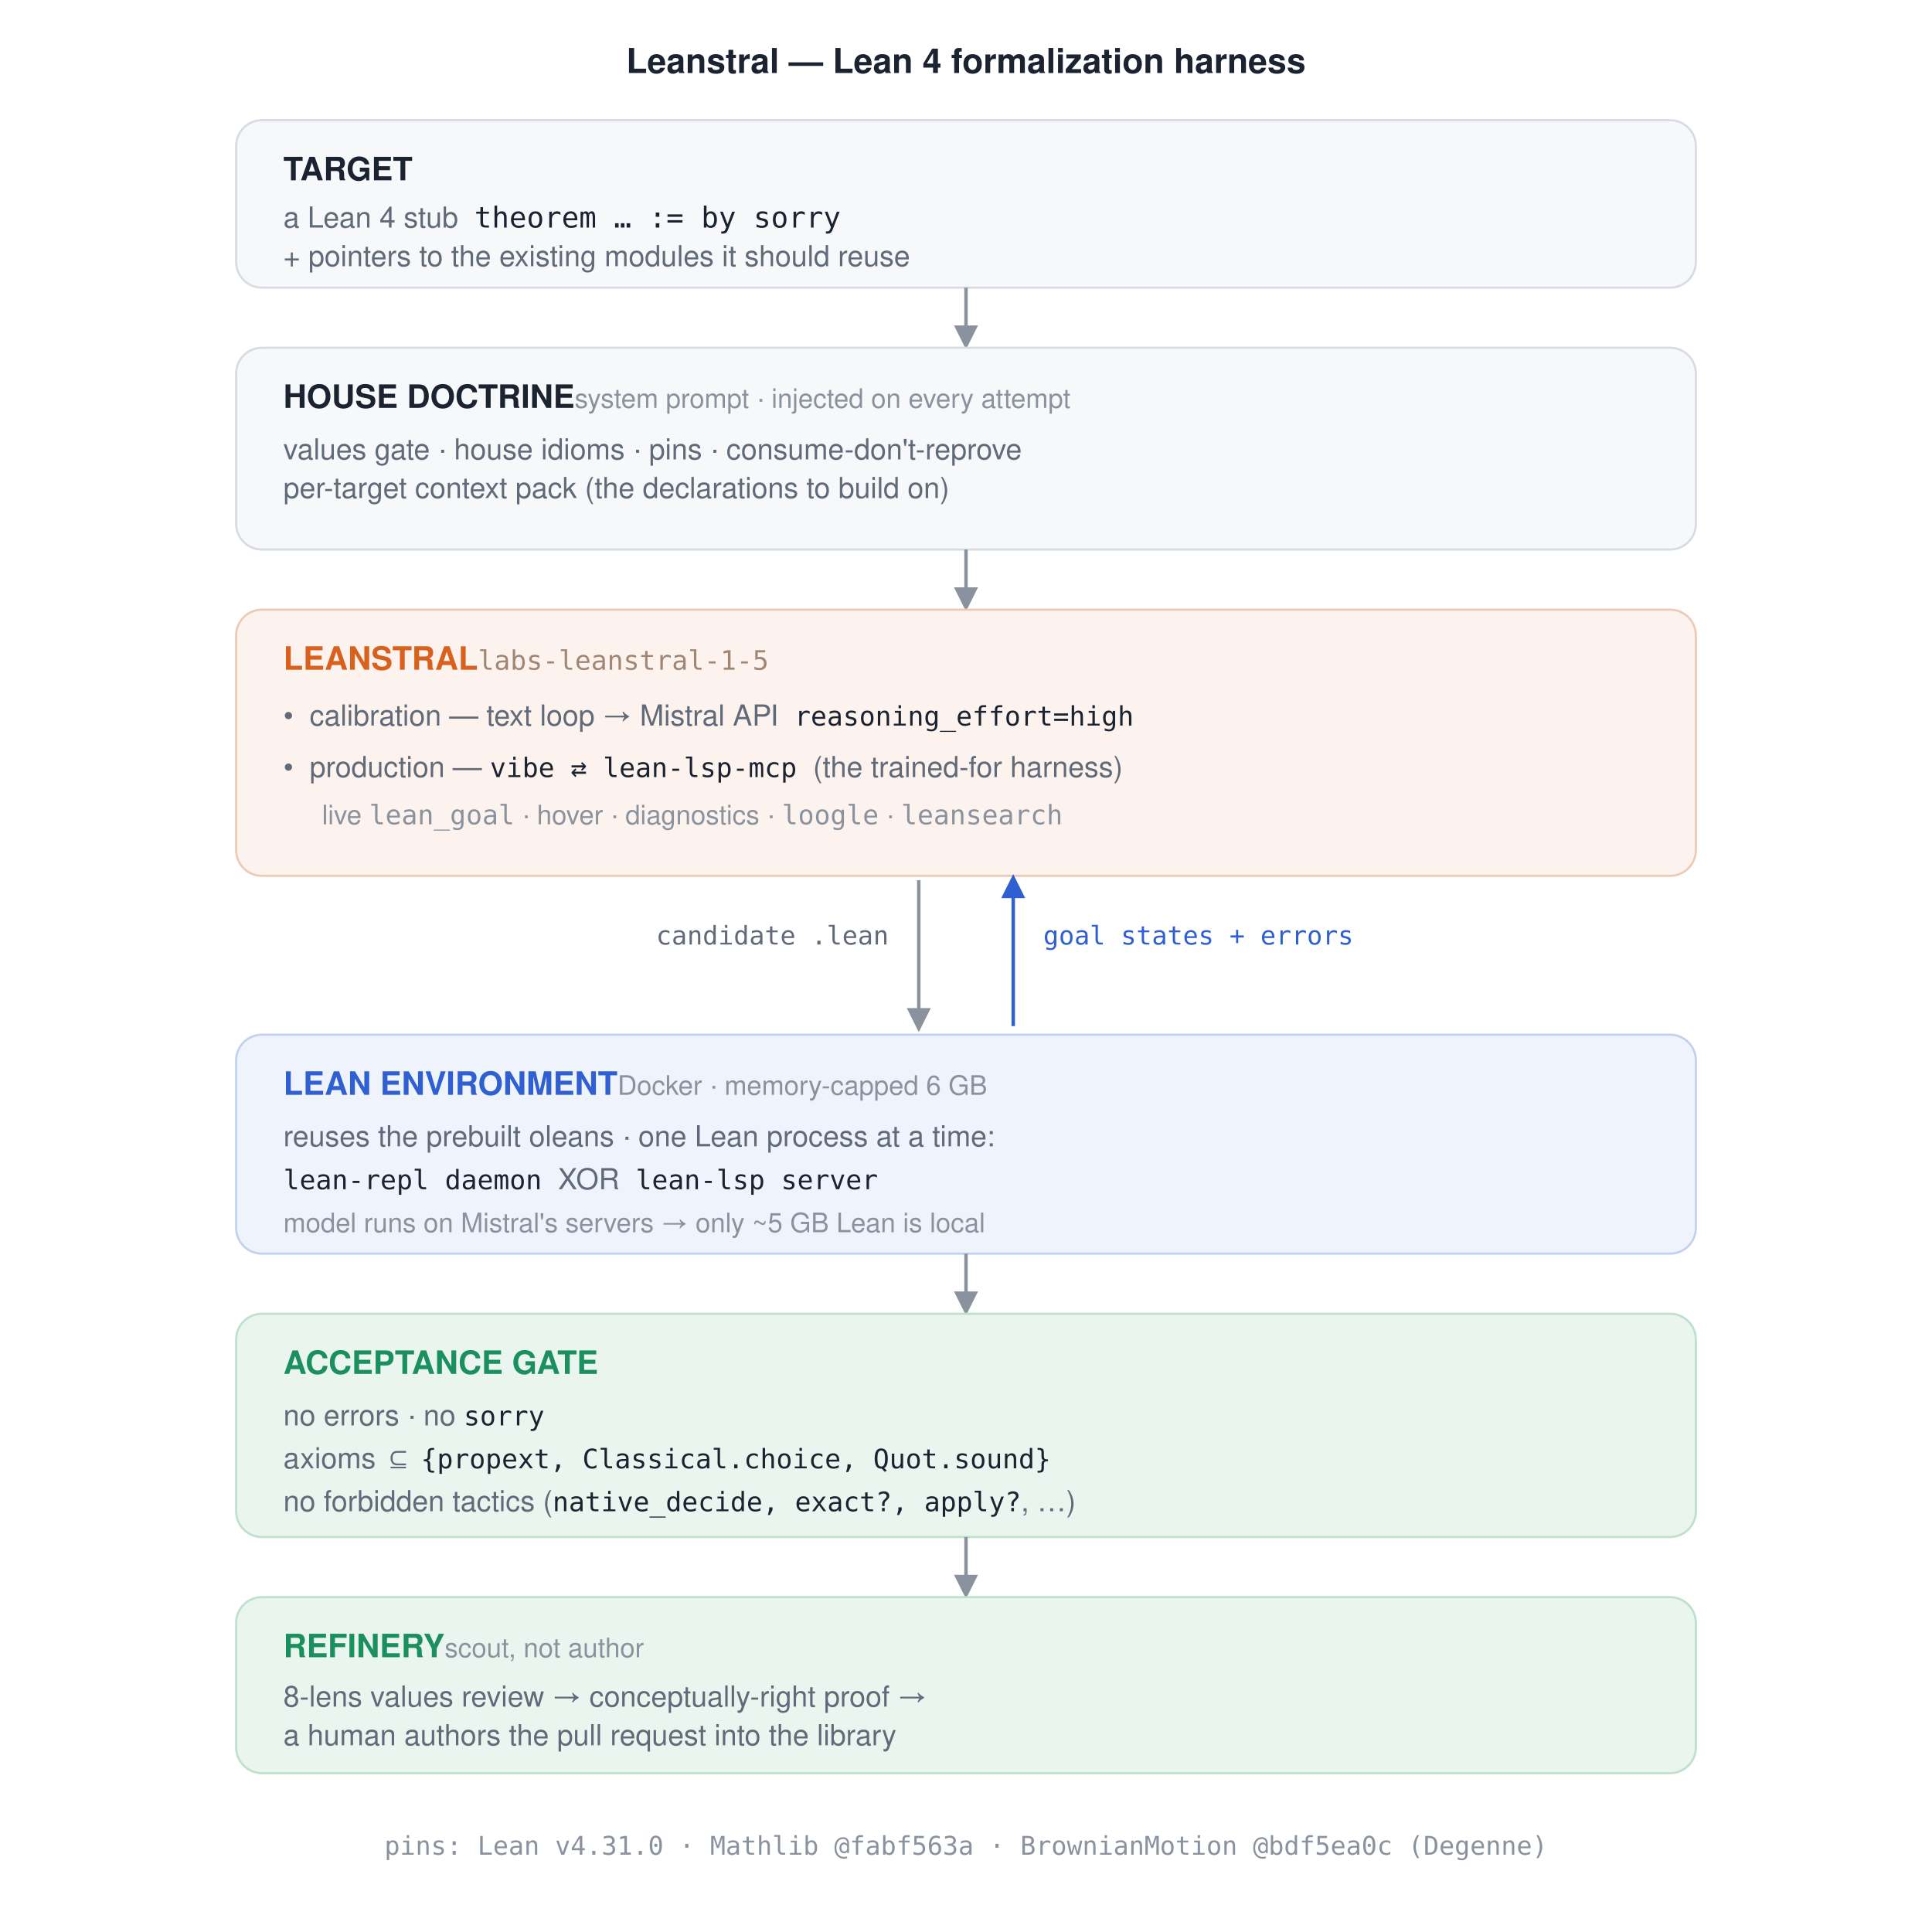
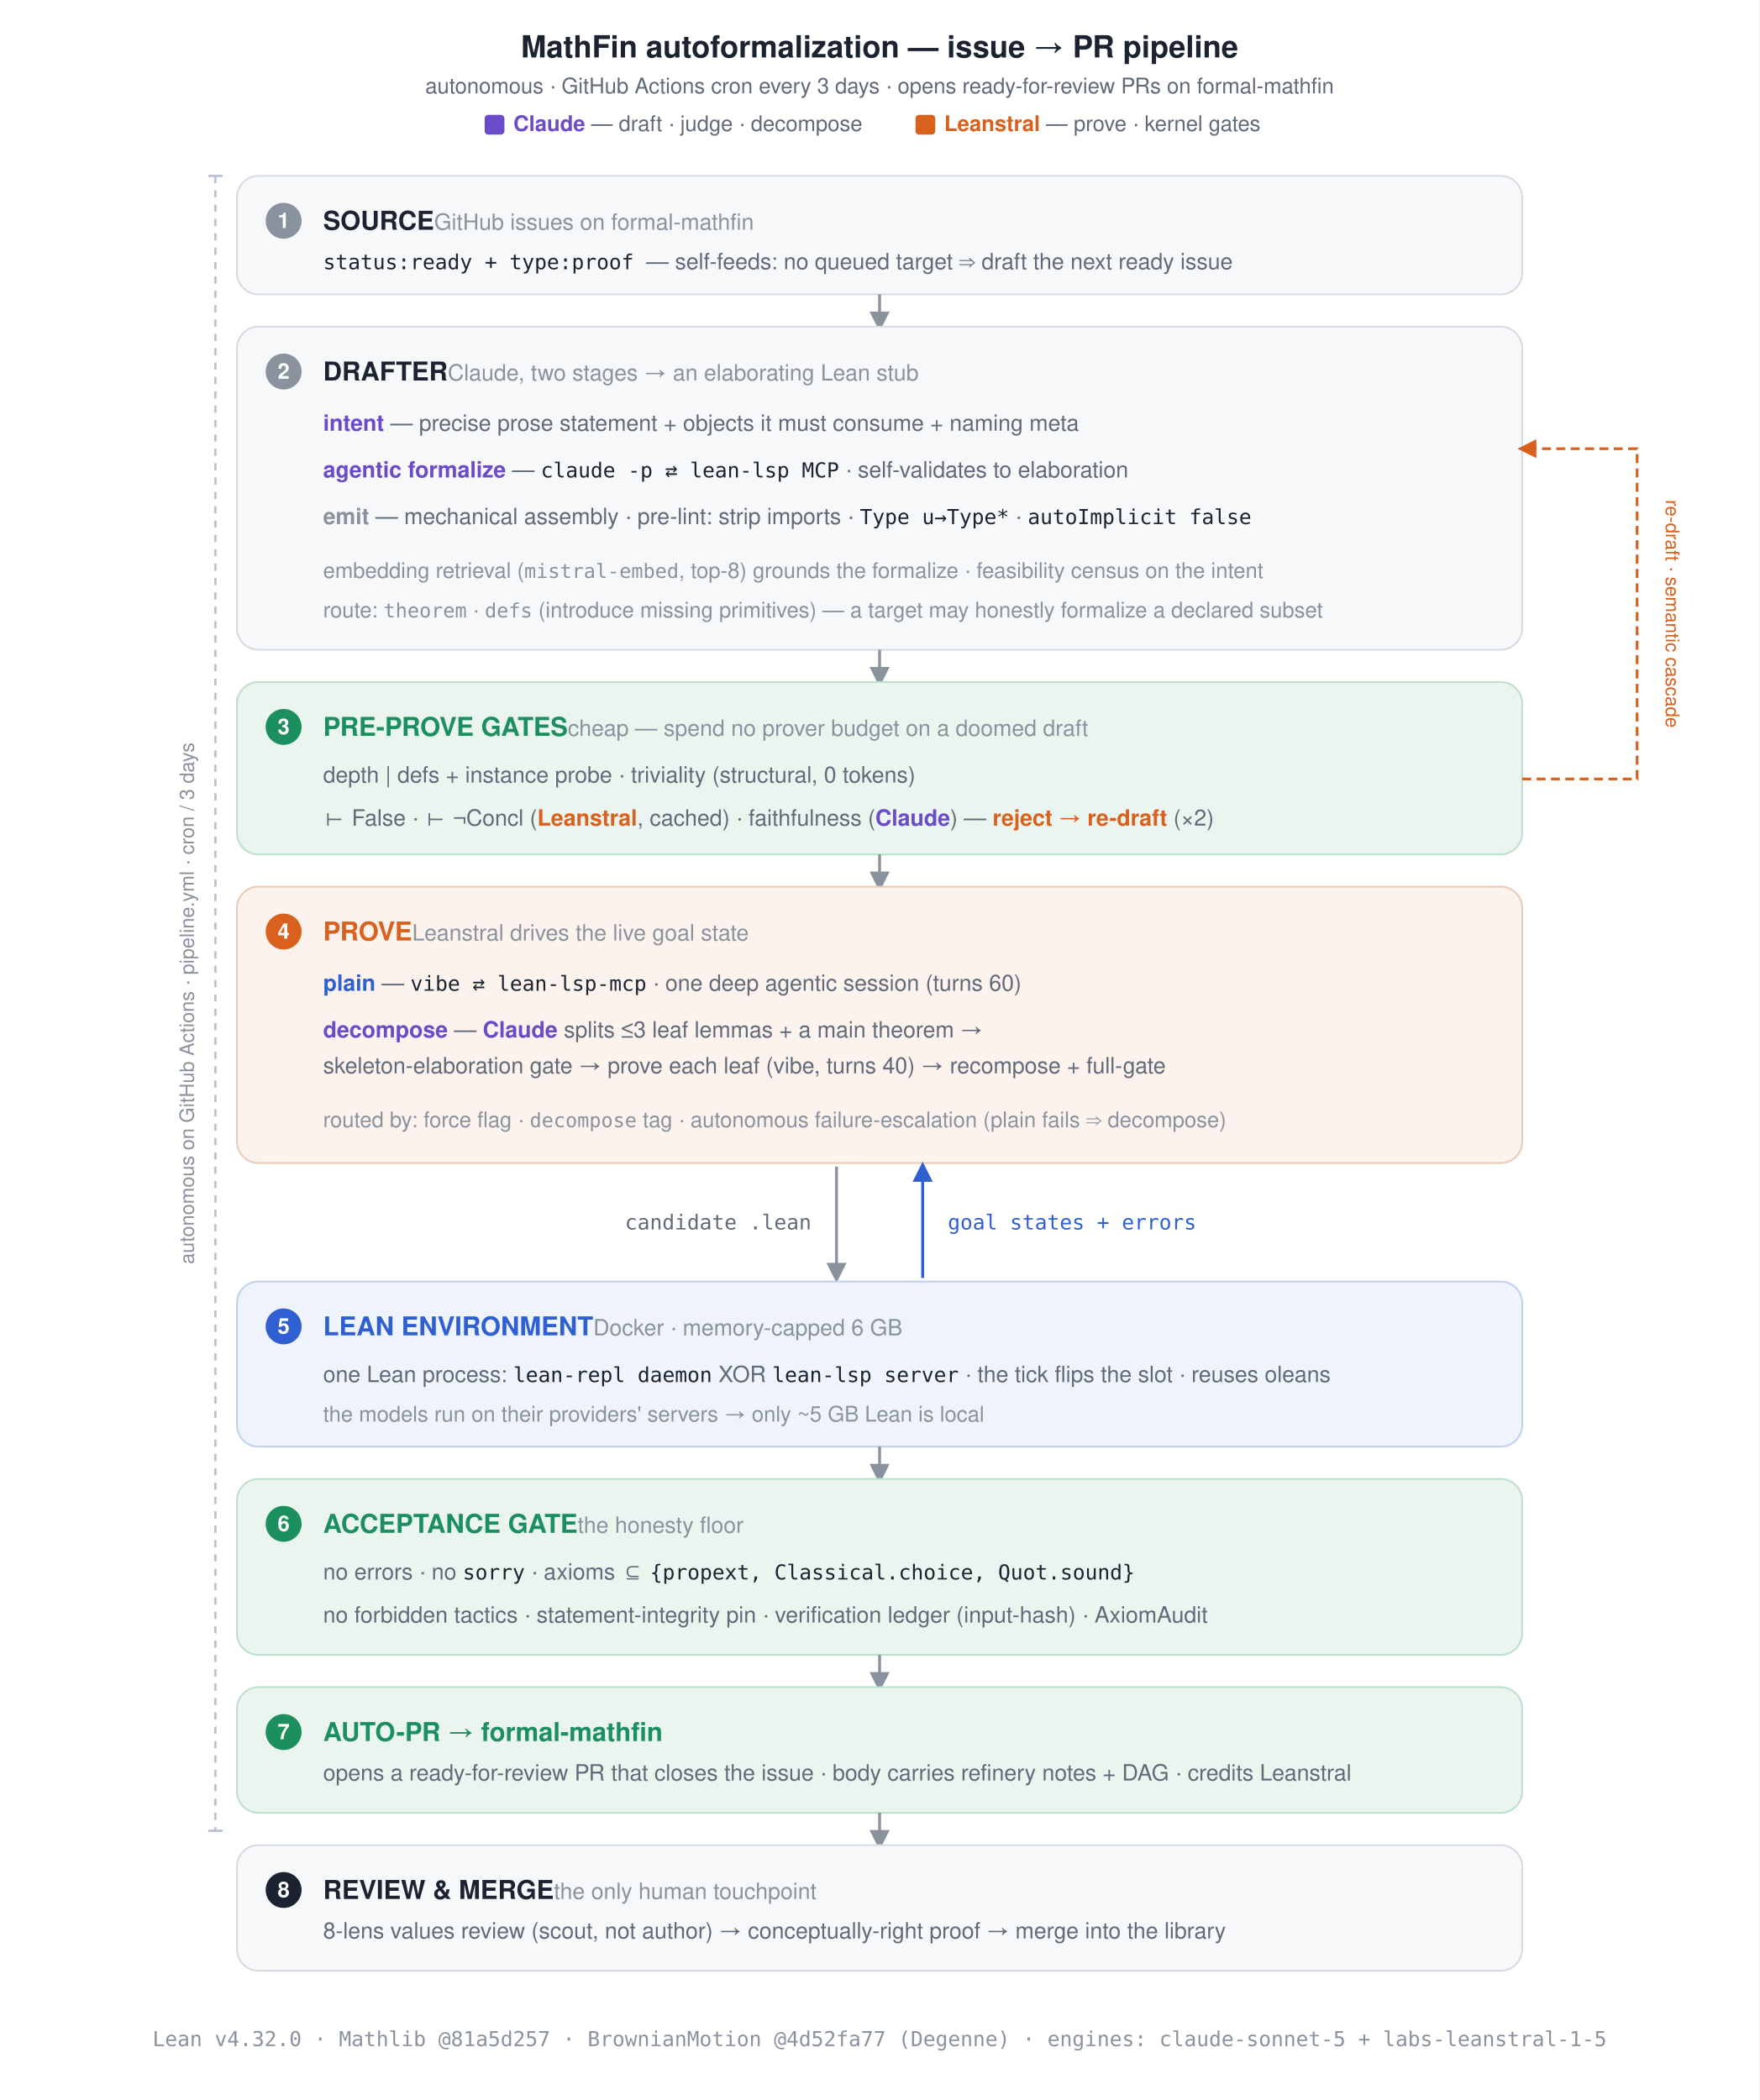
- <svg xmlns="http://www.w3.org/2000/svg" width="900" height="900" viewBox="0 0 900 900" font-family="'Helvetica Neue',Helvetica,Arial,sans-serif">
+ <svg xmlns="http://www.w3.org/2000/svg" width="980" height="1170" viewBox="0 0 980 1170" font-family="'Helvetica Neue',Helvetica,Arial,sans-serif">
  <defs>
    <marker id="arw" viewBox="0 0 10 10" refX="7.5" refY="5" markerWidth="7" markerHeight="7" orient="auto-start-reverse">
      <path d="M0 0L10 5L0 10z" fill="#8a929e" />
    </marker>
    <marker id="arwb" viewBox="0 0 10 10" refX="7.5" refY="5" markerWidth="7" markerHeight="7" orient="auto-start-reverse">
      <path d="M0 0L10 5L0 10z" fill="#2f5fd0" />
    </marker>
+     <marker id="arwr" viewBox="0 0 10 10" refX="7.5" refY="5" markerWidth="7" markerHeight="7" orient="auto-start-reverse">
+       <path d="M0 0L10 5L0 10z" fill="#d9611e" />
+     </marker>
  </defs>
-   <rect width="900" height="900" fill="#ffffff" />
-   <text x="450" y="34" text-anchor="middle" font-size="16" font-weight="700" fill="#1b2330">Leanstral — Lean 4 formalization harness</text>
-   <rect x="110" y="56" width="680" height="78" rx="12" fill="#f7f8fa" stroke="#d7dce3" />
-   <text x="132" y="84" font-size="15" font-weight="700" fill="#1b2330">TARGET</text>
-   <text x="132" y="106" font-size="13.5" fill="#616a78">a Lean 4 stub  <tspan font-family="'SF Mono',Menlo,Consolas,monospace" fill="#1b2330">theorem … := by sorry</tspan>
+   <rect width="980" height="1170" fill="#ffffff" />
+   <text x="490" y="32" text-anchor="middle" font-size="17" font-weight="700" fill="#1b2330">MathFin autoformalization — issue → PR pipeline</text>
+   <text x="490" y="52" text-anchor="middle" font-size="12" fill="#616a78">autonomous · GitHub Actions cron every 3 days · opens ready-for-review PRs on formal-mathfin</text>
+   <rect x="270" y="64" width="11" height="11" rx="2" fill="#6b4bc7" />
+   <text x="286" y="73" font-size="12" fill="#616a78">
+     <tspan font-weight="700" fill="#6b4bc7">Claude</tspan> — draft · judge · decompose</text>
+   <rect x="510" y="64" width="11" height="11" rx="2" fill="#d9611e" />
+   <text x="526" y="73" font-size="12" fill="#616a78">
+     <tspan font-weight="700" fill="#d9611e">Leanstral</tspan> — prove · kernel gates</text>
+   <line x1="120" y1="98" x2="120" y2="1020" stroke="#b9c2cf" stroke-width="1.3" stroke-dasharray="4 4" />
+   <line x1="116" y1="98" x2="124" y2="98" stroke="#b9c2cf" stroke-width="1.3" />
+   <line x1="116" y1="1020" x2="124" y2="1020" stroke="#b9c2cf" stroke-width="1.3" />
+   <text x="108" y="559" transform="rotate(-90 108 559)" text-anchor="middle" font-size="11" fill="#8a929e">autonomous on GitHub Actions · pipeline.yml · cron / 3 days</text>
+   <rect x="132" y="98" width="716" height="66" rx="12" fill="#f7f8fa" stroke="#d7dce3" />
+   <circle cx="158" cy="123" r="10" fill="#8a929e" />
+   <text x="158" y="127" text-anchor="middle" font-size="12" font-weight="700" fill="#ffffff">1</text>
+   <text x="180" y="128" font-size="14.5" font-weight="700" fill="#1b2330">SOURCE<tspan font-size="12.5" font-weight="400" fill="#8a929e">  GitHub issues on formal-mathfin</tspan>
  </text>
-   <text x="132" y="124" font-size="13.5" fill="#616a78">+ pointers to the existing modules it should reuse</text>
-   <line x1="450" y1="134" x2="450" y2="160" stroke="#8a929e" stroke-width="1.6" marker-end="url(#arw)" />
-   <rect x="110" y="162" width="680" height="94" rx="12" fill="#f7f8fa" stroke="#d7dce3" />
-   <text x="132" y="190" font-size="15" font-weight="700" fill="#1b2330">HOUSE DOCTRINE<tspan font-size="12.5" font-weight="400" fill="#8a929e">  system prompt · injected on every attempt</tspan>
+   <text x="180" y="150" font-size="12.5" fill="#616a78">
+     <tspan font-family="'SF Mono',Menlo,Consolas,monospace" fill="#1b2330" font-size="11.5">status:ready + type:proof</tspan>  — self-feeds: no queued target ⇒ draft the next ready issue</text>
+   <line x1="490" y1="164" x2="490" y2="182" stroke="#8a929e" stroke-width="1.6" marker-end="url(#arw)" />
+   <rect x="132" y="182" width="716" height="180" rx="12" fill="#f7f8fa" stroke="#d7dce3" />
+   <circle cx="158" cy="207" r="10" fill="#8a929e" />
+   <text x="158" y="211" text-anchor="middle" font-size="12" font-weight="700" fill="#ffffff">2</text>
+   <text x="180" y="212" font-size="14.5" font-weight="700" fill="#1b2330">DRAFTER<tspan font-size="12.5" font-weight="400" fill="#8a929e">  Claude, two stages → an elaborating Lean stub</tspan>
  </text>
-   <text x="132" y="214" font-size="13.5" fill="#616a78">values gate · house idioms · pins · consume-don't-reprove</text>
-   <text x="132" y="232" font-size="13.5" fill="#616a78">per-target context pack (the declarations to build on)</text>
-   <line x1="450" y1="256" x2="450" y2="282" stroke="#8a929e" stroke-width="1.6" marker-end="url(#arw)" />
-   <rect x="110" y="284" width="680" height="124" rx="12" fill="#fdf3ee" stroke="#eccbb6" />
-   <text x="132" y="312" font-size="15" font-weight="700" fill="#d9611e">LEANSTRAL<tspan font-size="12.5" font-weight="400" font-family="'SF Mono',Menlo,Consolas,monospace" fill="#a08774">  labs-leanstral-1-5</tspan>
+   <text x="180" y="240" font-size="12.5" fill="#616a78">
+     <tspan font-weight="700" fill="#6b4bc7">intent</tspan> — precise prose statement + objects it must consume + naming meta</text>
+   <text x="180" y="266" font-size="12.5" fill="#616a78">
+     <tspan font-weight="700" fill="#6b4bc7">agentic formalize</tspan> — <tspan font-family="'SF Mono',Menlo,Consolas,monospace" font-size="11.5" fill="#1b2330">claude -p ⇄ lean-lsp MCP</tspan> · self-validates to elaboration</text>
+   <text x="180" y="292" font-size="12.5" fill="#616a78">
+     <tspan font-weight="700" fill="#8a929e">emit</tspan> — mechanical assembly · pre-lint: strip imports · <tspan font-family="'SF Mono',Menlo,Consolas,monospace" font-size="11.5" fill="#1b2330">Type u→Type*</tspan> · <tspan font-family="'SF Mono',Menlo,Consolas,monospace" font-size="11.5" fill="#1b2330">autoImplicit false</tspan>
  </text>
-   <text x="132" y="338" font-size="13.5" fill="#616a78">•  calibration — text loop → Mistral API  <tspan font-family="'SF Mono',Menlo,Consolas,monospace" fill="#1b2330" font-size="12.5">reasoning_effort=high</tspan>
+   <text x="180" y="322" font-size="12" fill="#8a929e">embedding retrieval (<tspan font-family="'SF Mono',Menlo,Consolas,monospace" font-size="11">mistral-embed</tspan>, top-8) grounds the formalize · feasibility census on the intent</text>
+   <text x="180" y="344" font-size="12" fill="#8a929e">route: <tspan font-family="'SF Mono',Menlo,Consolas,monospace" font-size="11">theorem</tspan> · <tspan font-family="'SF Mono',Menlo,Consolas,monospace" font-size="11">defs</tspan> (introduce missing primitives) — a target may honestly formalize a declared subset</text>
+   <line x1="490" y1="362" x2="490" y2="380" stroke="#8a929e" stroke-width="1.6" marker-end="url(#arw)" />
+   <rect x="132" y="380" width="716" height="96" rx="12" fill="#eaf5ef" stroke="#bfe0cd" />
+   <circle cx="158" cy="405" r="10" fill="#1c8f5f" />
+   <text x="158" y="409" text-anchor="middle" font-size="12" font-weight="700" fill="#ffffff">3</text>
+   <text x="180" y="410" font-size="14.5" font-weight="700" fill="#1c8f5f">PRE-PROVE GATES<tspan font-size="12.5" font-weight="400" fill="#8a929e">  cheap — spend no prover budget on a doomed draft</tspan>
  </text>
-   <text x="132" y="362" font-size="13.5" fill="#616a78">•  production — <tspan font-family="'SF Mono',Menlo,Consolas,monospace" fill="#1b2330" font-size="12.5">vibe ⇄ lean-lsp-mcp</tspan>  (the trained-for harness)</text>
-   <text x="150" y="384" font-size="12.5" fill="#8a929e">live <tspan font-family="'SF Mono',Menlo,Consolas,monospace">lean_goal</tspan> · hover · diagnostics · <tspan font-family="'SF Mono',Menlo,Consolas,monospace">loogle</tspan> · <tspan font-family="'SF Mono',Menlo,Consolas,monospace">leansearch</tspan>
+   <text x="180" y="436" font-size="12.5" fill="#616a78">depth | defs + instance probe · triviality (structural, 0 tokens)</text>
+   <text x="180" y="460" font-size="12.5" fill="#616a78">⊢ False · ⊢ ¬Concl (<tspan font-weight="700" fill="#d9611e">Leanstral</tspan>, cached) · faithfulness (<tspan font-weight="700" fill="#6b4bc7">Claude</tspan>) — <tspan font-weight="700" fill="#d9611e">reject → re-draft</tspan> (×2)</text>
+   <path d="M848 434 L912 434 L912 250 L848 250" fill="none" stroke="#d9611e" stroke-width="1.5" stroke-dasharray="5 3" marker-end="url(#arwr)" />
+   <text x="928" y="342" transform="rotate(90 928 342)" text-anchor="middle" font-size="10.5" fill="#d9611e">re-draft · semantic cascade</text>
+   <line x1="490" y1="476" x2="490" y2="494" stroke="#8a929e" stroke-width="1.6" marker-end="url(#arw)" />
+   <rect x="132" y="494" width="716" height="154" rx="12" fill="#fdf3ee" stroke="#eccbb6" />
+   <circle cx="158" cy="519" r="10" fill="#d9611e" />
+   <text x="158" y="523" text-anchor="middle" font-size="12" font-weight="700" fill="#ffffff">4</text>
+   <text x="180" y="524" font-size="14.5" font-weight="700" fill="#d9611e">PROVE<tspan font-size="12.5" font-weight="400" fill="#8a929e">  Leanstral drives the live goal state</tspan>
  </text>
-   <line x1="428" y1="410" x2="428" y2="478" stroke="#8a929e" stroke-width="1.6" marker-end="url(#arw)" />
-   <line x1="472" y1="478" x2="472" y2="410" stroke="#2f5fd0" stroke-width="1.6" marker-end="url(#arwb)" />
-   <text x="414" y="440" text-anchor="end" font-size="12" font-family="'SF Mono',Menlo,Consolas,monospace" fill="#616a78">candidate .lean</text>
-   <text x="486" y="440" text-anchor="start" font-size="12" font-family="'SF Mono',Menlo,Consolas,monospace" fill="#2f5fd0">goal states + errors</text>
-   <rect x="110" y="482" width="680" height="102" rx="12" fill="#eef3fc" stroke="#c2d1ee" />
-   <text x="132" y="510" font-size="15" font-weight="700" fill="#2f5fd0">LEAN ENVIRONMENT<tspan font-size="12.5" font-weight="400" fill="#8a929e">  Docker · memory-capped 6 GB</tspan>
+   <text x="180" y="552" font-size="12.5" fill="#616a78">
+     <tspan font-weight="700" fill="#2f5fd0">plain</tspan> — <tspan font-family="'SF Mono',Menlo,Consolas,monospace" font-size="11.5" fill="#1b2330">vibe ⇄ lean-lsp-mcp</tspan> · one deep agentic session (turns 60)</text>
+   <text x="180" y="578" font-size="12.5" fill="#616a78">
+     <tspan font-weight="700" fill="#6b4bc7">decompose</tspan> — <tspan font-weight="700" fill="#6b4bc7">Claude</tspan> splits ≤3 leaf lemmas + a main theorem →</text>
+   <text x="180" y="598" font-size="12.5" fill="#616a78">     skeleton-elaboration gate → prove each leaf (vibe, turns 40) → recompose + full-gate</text>
+   <text x="180" y="628" font-size="12" fill="#8a929e">routed by: force flag · <tspan font-family="'SF Mono',Menlo,Consolas,monospace" font-size="11">decompose</tspan> tag · autonomous failure-escalation (plain fails ⇒ decompose)</text>
+   <line x1="466" y1="650" x2="466" y2="712" stroke="#8a929e" stroke-width="1.6" marker-end="url(#arw)" />
+   <line x1="514" y1="712" x2="514" y2="650" stroke="#2f5fd0" stroke-width="1.6" marker-end="url(#arwb)" />
+   <text x="452" y="685" text-anchor="end" font-size="11.5" font-family="'SF Mono',Menlo,Consolas,monospace" fill="#616a78">candidate .lean</text>
+   <text x="528" y="685" text-anchor="start" font-size="11.5" font-family="'SF Mono',Menlo,Consolas,monospace" fill="#2f5fd0">goal states + errors</text>
+   <rect x="132" y="714" width="716" height="92" rx="12" fill="#eef3fc" stroke="#c2d1ee" />
+   <circle cx="158" cy="739" r="10" fill="#2f5fd0" />
+   <text x="158" y="743" text-anchor="middle" font-size="12" font-weight="700" fill="#ffffff">5</text>
+   <text x="180" y="744" font-size="14.5" font-weight="700" fill="#2f5fd0">LEAN ENVIRONMENT<tspan font-size="12.5" font-weight="400" fill="#8a929e">  Docker · memory-capped 6 GB</tspan>
  </text>
-   <text x="132" y="534" font-size="13.5" fill="#616a78">reuses the prebuilt oleans · one Lean process at a time:</text>
-   <text x="132" y="554" font-size="13.5" fill="#616a78">
-     <tspan font-family="'SF Mono',Menlo,Consolas,monospace" fill="#1b2330" font-size="12.5">lean-repl daemon</tspan>  XOR  <tspan font-family="'SF Mono',Menlo,Consolas,monospace" fill="#1b2330" font-size="12.5">lean-lsp server</tspan>
+   <text x="180" y="770" font-size="12.5" fill="#616a78">one Lean process: <tspan font-family="'SF Mono',Menlo,Consolas,monospace" font-size="11.5" fill="#1b2330">lean-repl daemon</tspan> XOR <tspan font-family="'SF Mono',Menlo,Consolas,monospace" font-size="11.5" fill="#1b2330">lean-lsp server</tspan> · the tick flips the slot · reuses oleans</text>
+   <text x="180" y="792" font-size="12" fill="#8a929e">the models run on their providers' servers → only ~5 GB Lean is local</text>
+   <line x1="490" y1="806" x2="490" y2="824" stroke="#8a929e" stroke-width="1.6" marker-end="url(#arw)" />
+   <rect x="132" y="824" width="716" height="98" rx="12" fill="#eaf5ef" stroke="#bfe0cd" />
+   <circle cx="158" cy="849" r="10" fill="#1c8f5f" />
+   <text x="158" y="853" text-anchor="middle" font-size="12" font-weight="700" fill="#ffffff">6</text>
+   <text x="180" y="854" font-size="14.5" font-weight="700" fill="#1c8f5f">ACCEPTANCE GATE<tspan font-size="12.5" font-weight="400" fill="#8a929e">  the honesty floor</tspan>
  </text>
-   <text x="132" y="574" font-size="12.5" fill="#8a929e">model runs on Mistral's servers → only ~5 GB Lean is local</text>
-   <line x1="450" y1="584" x2="450" y2="610" stroke="#8a929e" stroke-width="1.6" marker-end="url(#arw)" />
-   <rect x="110" y="612" width="680" height="104" rx="12" fill="#eaf5ef" stroke="#bfe0cd" />
-   <text x="132" y="640" font-size="15" font-weight="700" fill="#1c8f5f">ACCEPTANCE GATE</text>
-   <text x="132" y="664" font-size="13.5" fill="#616a78">no errors · no <tspan font-family="'SF Mono',Menlo,Consolas,monospace" fill="#1b2330" font-size="12.5">sorry</tspan>
+   <text x="180" y="880" font-size="12.5" fill="#616a78">no errors · no <tspan font-family="'SF Mono',Menlo,Consolas,monospace" font-size="11.5" fill="#1b2330">sorry</tspan> · axioms ⊆ <tspan font-family="'SF Mono',Menlo,Consolas,monospace" font-size="11.5" fill="#1b2330">{propext, Classical.choice, Quot.sound}</tspan>
  </text>
-   <text x="132" y="684" font-size="13.5" fill="#616a78">axioms ⊆ <tspan font-family="'SF Mono',Menlo,Consolas,monospace" fill="#1b2330" font-size="12.5">{propext, Classical.choice, Quot.sound}</tspan>
+   <text x="180" y="904" font-size="12.5" fill="#616a78">no forbidden tactics · statement-integrity pin · verification ledger (input-hash) · AxiomAudit</text>
+   <line x1="490" y1="922" x2="490" y2="940" stroke="#8a929e" stroke-width="1.6" marker-end="url(#arw)" />
+   <rect x="132" y="940" width="716" height="70" rx="12" fill="#eaf5ef" stroke="#bfe0cd" />
+   <circle cx="158" cy="965" r="10" fill="#1c8f5f" />
+   <text x="158" y="969" text-anchor="middle" font-size="12" font-weight="700" fill="#ffffff">7</text>
+   <text x="180" y="970" font-size="14.5" font-weight="700" fill="#1c8f5f">AUTO-PR → formal-mathfin</text>
+   <text x="180" y="992" font-size="12.5" fill="#616a78">opens a ready-for-review PR that closes the issue · body carries refinery notes + DAG · credits Leanstral</text>
+   <line x1="490" y1="1010" x2="490" y2="1028" stroke="#8a929e" stroke-width="1.6" marker-end="url(#arw)" />
+   <rect x="132" y="1028" width="716" height="70" rx="12" fill="#f7f8fa" stroke="#d7dce3" />
+   <circle cx="158" cy="1053" r="10" fill="#1b2330" />
+   <text x="158" y="1057" text-anchor="middle" font-size="12" font-weight="700" fill="#ffffff">8</text>
+   <text x="180" y="1058" font-size="14.5" font-weight="700" fill="#1b2330">REVIEW &amp; MERGE<tspan font-size="12.5" font-weight="400" fill="#8a929e">  the only human touchpoint</tspan>
  </text>
-   <text x="132" y="704" font-size="13.5" fill="#616a78">no forbidden tactics (<tspan font-family="'SF Mono',Menlo,Consolas,monospace" fill="#1b2330" font-size="12.5">native_decide, exact?, apply?</tspan>, …)</text>
-   <line x1="450" y1="716" x2="450" y2="742" stroke="#8a929e" stroke-width="1.6" marker-end="url(#arw)" />
-   <rect x="110" y="744" width="680" height="82" rx="12" fill="#eaf5ef" stroke="#bfe0cd" />
-   <text x="132" y="772" font-size="15" font-weight="700" fill="#1c8f5f">REFINERY<tspan font-size="12.5" font-weight="400" fill="#8a929e">  scout, not author</tspan>
-   </text>
-   <text x="132" y="795" font-size="13.5" fill="#616a78">8-lens values review → conceptually-right proof →</text>
-   <text x="132" y="813" font-size="13.5" fill="#616a78">a human authors the pull request into the library</text>
-   <text x="450" y="864" text-anchor="middle" font-size="12" font-family="'SF Mono',Menlo,Consolas,monospace" fill="#8a929e">pins:  Lean v4.31.0  ·  Mathlib @fabf563a  ·  BrownianMotion @bdf5ea0c (Degenne)</text>
+   <text x="180" y="1080" font-size="12.5" fill="#616a78">8-lens values review (scout, not author) → conceptually-right proof → merge into the library</text>
+   <text x="490" y="1140" text-anchor="middle" font-size="11.5" font-family="'SF Mono',Menlo,Consolas,monospace" fill="#8a929e">Lean v4.32.0 · Mathlib @81a5d257 · BrownianMotion @4d52fa77 (Degenne)  ·  engines: claude-sonnet-5 + labs-leanstral-1-5</text>
</svg>
